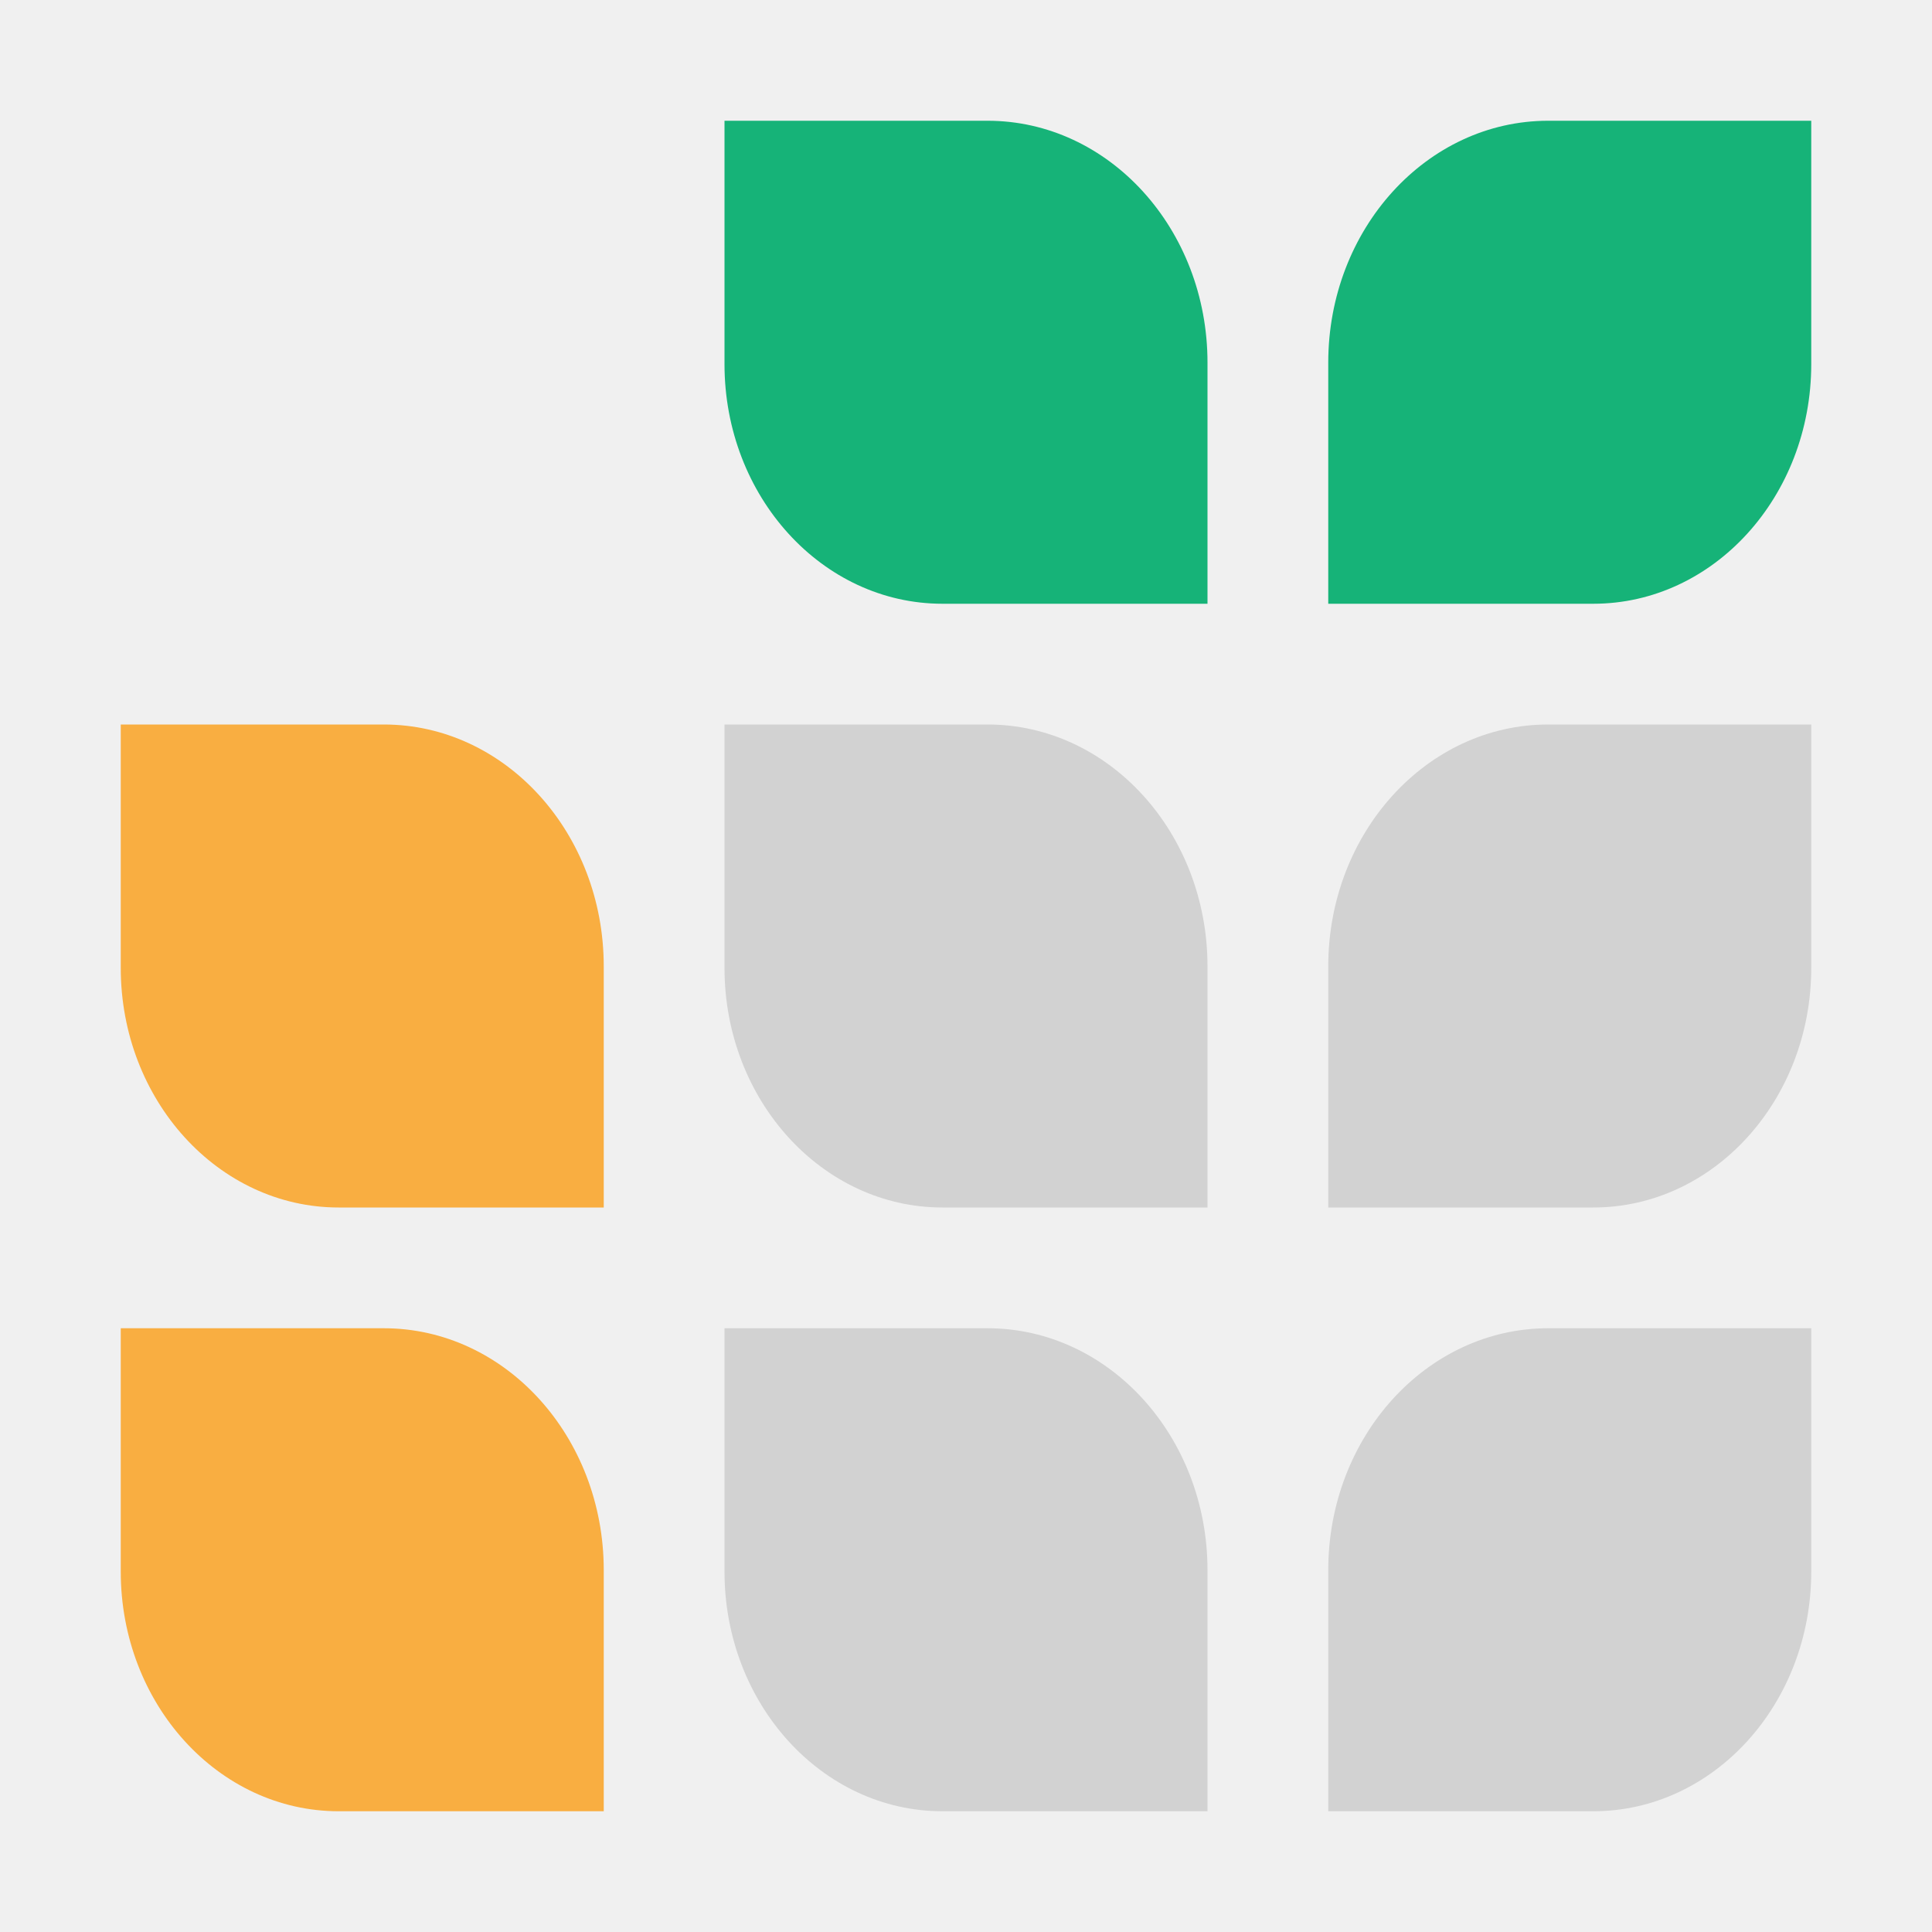
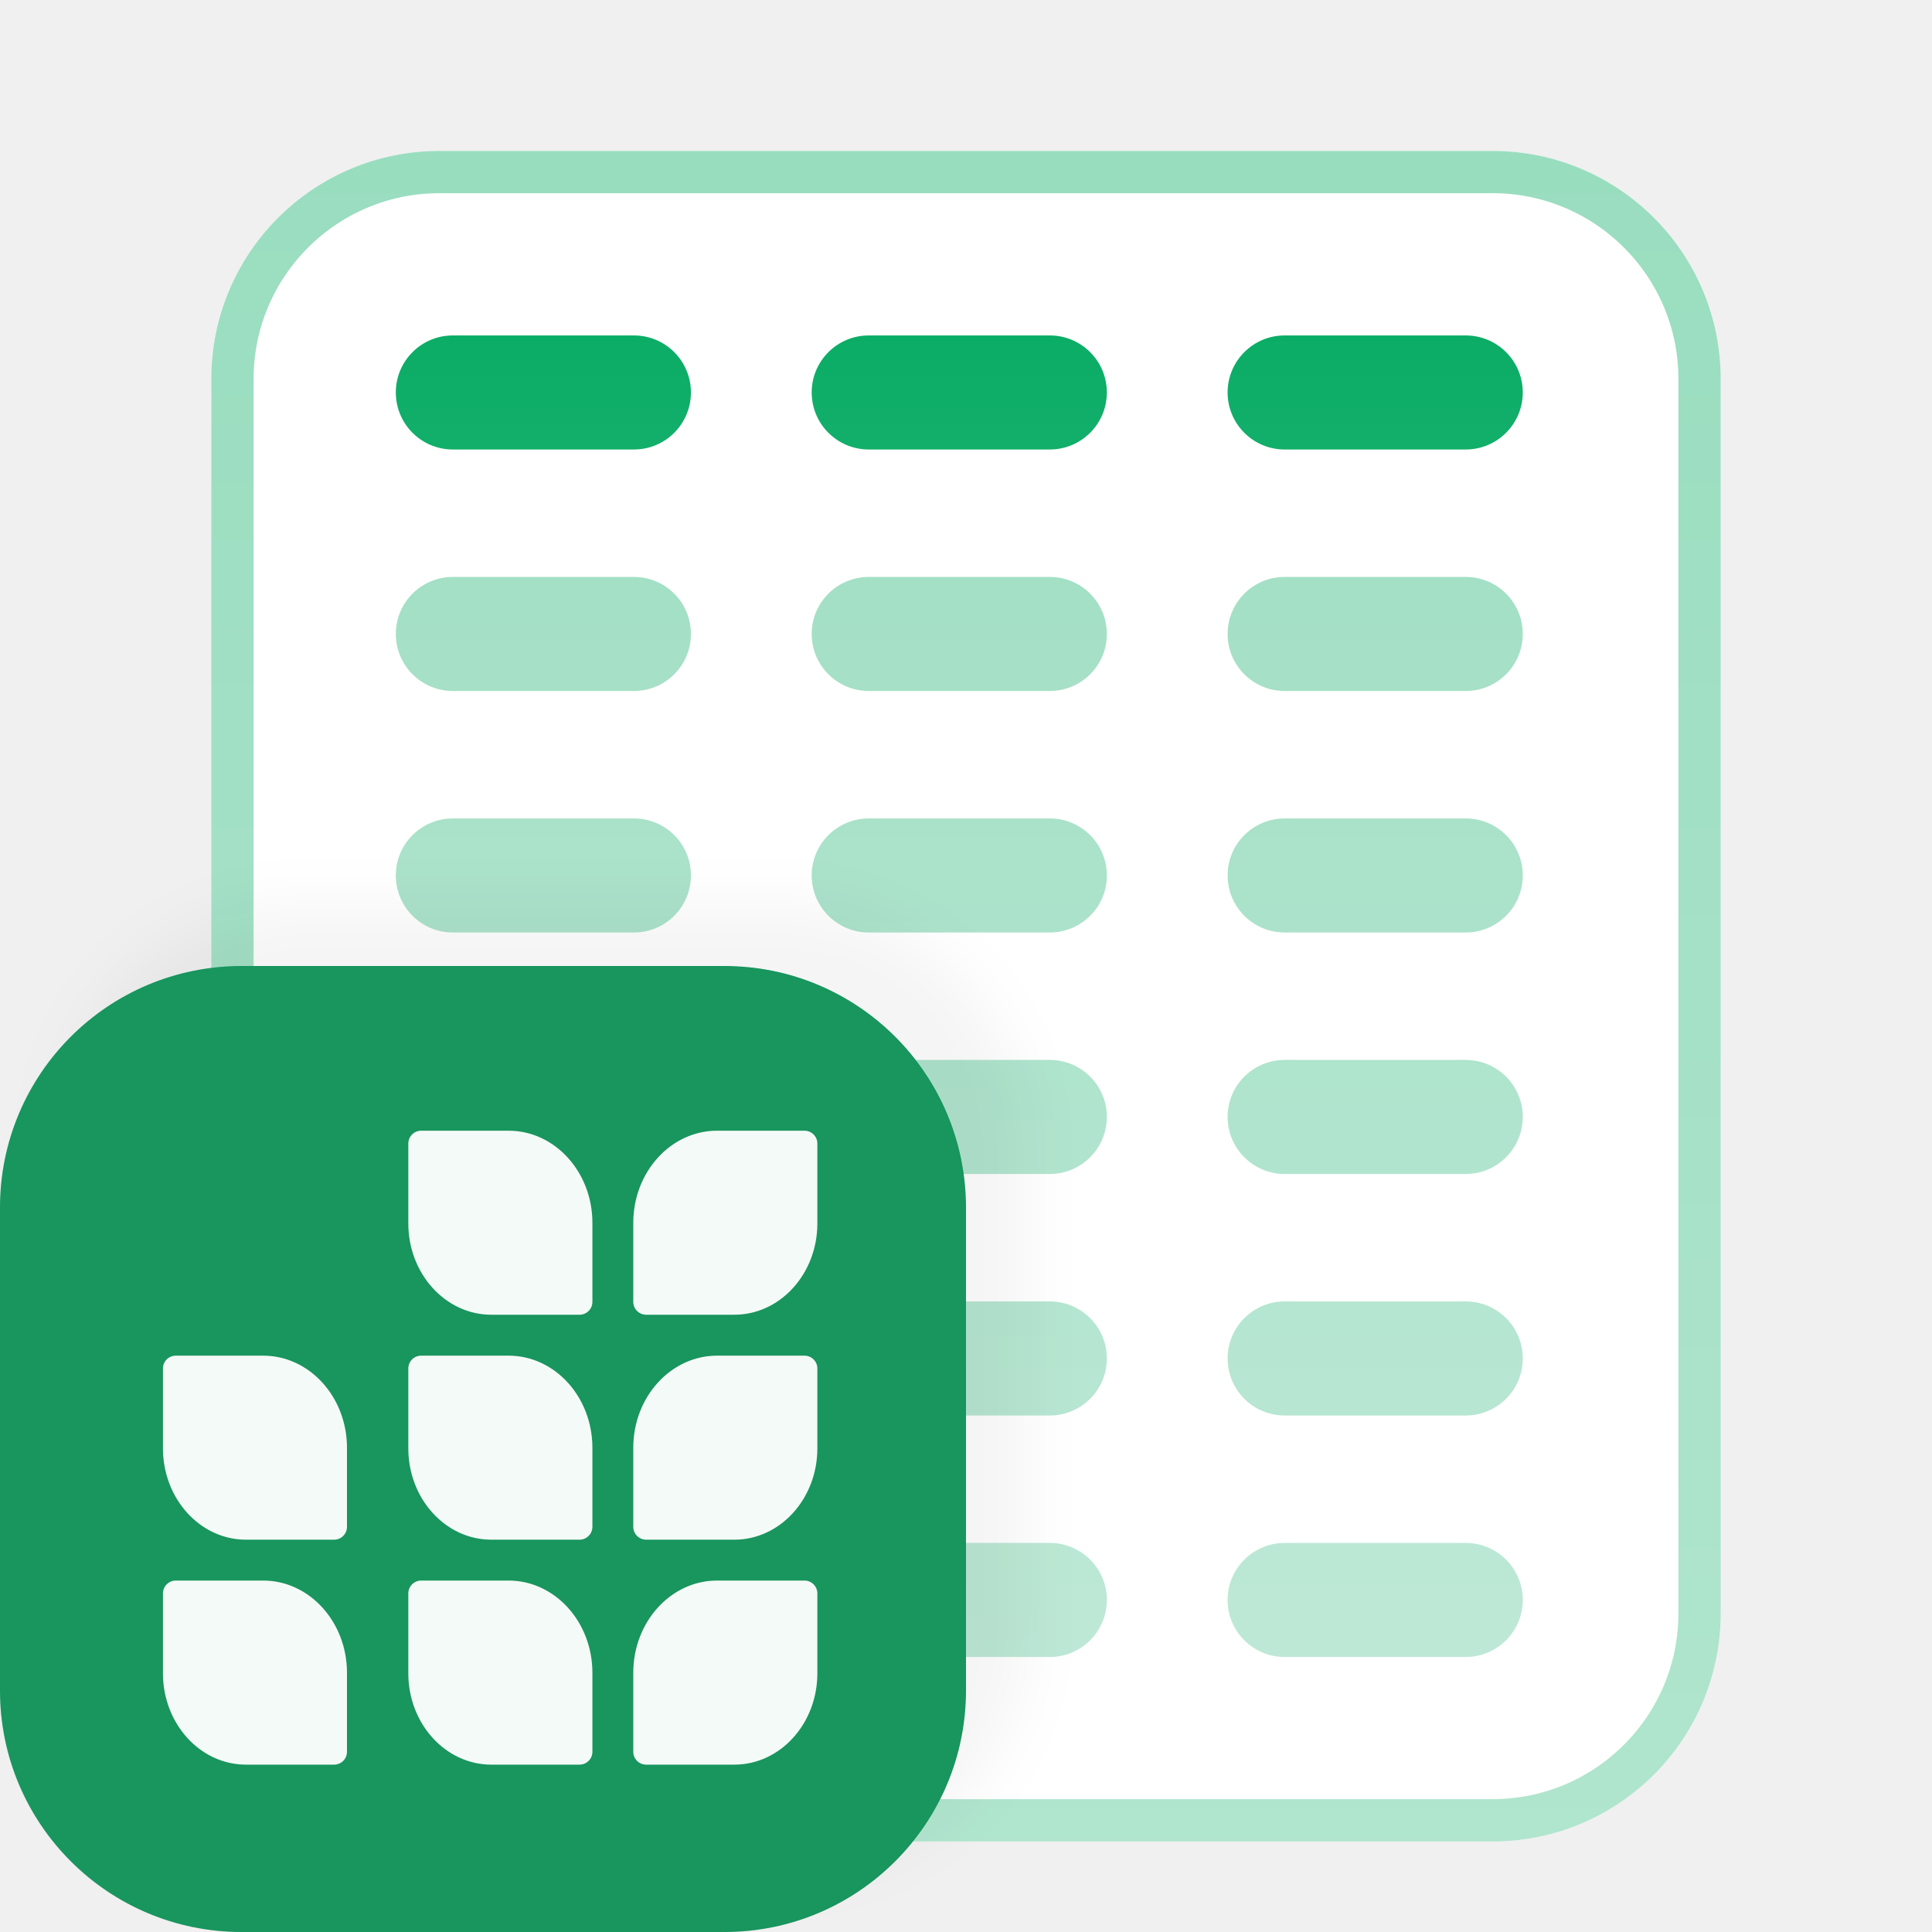
- <svg xmlns="http://www.w3.org/2000/svg" width="32" height="32" viewBox="0 0 32 32" version="1.1">
-   <g id="grist-logo-icon-transparent" stroke="none" stroke-width="1" fill="none" fill-rule="evenodd">
-     <g id="Group" transform="translate(2, 2)" fill-rule="nonzero">
-       <path d="M28,0 L23.643,0 C21.632,0 20,1.795 20,4.007 L20,8 L24.391,8 C26.383,8 28,6.221 28,4.031 L28,0 Z" id="Path" fill="#16B378" />
-       <path d="M18,0 L13.643,0 C11.632,0 10,1.795 10,4.007 L10,8 L14.391,8 C16.383,8 18,6.221 18,4.031 L18,0 Z" id="Path" fill="#16B378" transform="translate(14, 4) scale(-1, 1) translate(-14, -4) " />
-       <path d="M8,10 L3.643,10 C1.632,10 0,11.795 0,14.007 L0,18 L4.391,18 C6.383,18 8,16.221 8,14.031 L8,10 Z" id="Path" fill="#F9AE41" transform="translate(4, 14) scale(-1, 1) translate(-4, -14) " />
-       <path d="M8,20 L3.643,20 C1.632,20 0,21.795 0,24.007 L0,28 L4.391,28 C6.383,28 8,26.221 8,24.031 L8,20 Z" id="Path" fill="#F9AE41" transform="translate(4, 24) scale(-1, 1) translate(-4, -24) " />
-       <path d="M18,10 L13.643,10 C11.632,10 10,11.795 10,14.007 L10,18 L14.391,18 C16.383,18 18,16.221 18,14.031 L18,10 Z" id="Path" fill="#D2D2D2" transform="translate(14, 14) scale(-1, 1) translate(-14, -14) " />
-       <path d="M28,10 L23.643,10 C21.632,10 20,11.795 20,14.007 L20,18 L24.391,18 C26.383,18 28,16.221 28,14.031 L28,10 Z" id="Path" fill="#D2D2D2" />
-       <path d="M18,20 L13.643,20 C11.632,20 10,21.795 10,24.007 L10,28 L14.391,28 C16.383,28 18,26.221 18,24.031 L18,20 Z" id="Path" fill="#D2D2D2" transform="translate(14, 24) scale(-1, 1) translate(-14, -24) " />
-       <path d="M28,20 L23.643,20 C21.632,20 20,21.795 20,24.007 L20,28 L24.391,28 C26.383,28 28,26.221 28,24.031 L28,20 Z" id="Path" fill="#D2D2D2" />
-     </g>
+ <svg xmlns="http://www.w3.org/2000/svg" width="32" height="32" viewBox="0 0 32 32" fill="none">
+   <g clip-path="url(#clip0_6603_3411)">
+     <rect x="3.5" y="2.5" width="25" height="28" rx="3.778" fill="white" />
+     <path fill-rule="evenodd" clip-rule="evenodd" d="M6.556 6.5C6.556 5.979 6.978 5.556 7.5 5.556L10.5 5.556C11.022 5.556 11.444 5.979 11.444 6.5C11.444 7.022 11.022 7.445 10.5 7.445L7.5 7.445C6.978 7.445 6.556 7.022 6.556 6.5Z" fill="#00A95F" />
+     <path fill-rule="evenodd" clip-rule="evenodd" d="M6.556 10.5C6.556 9.979 6.978 9.556 7.5 9.556L10.5 9.556C11.022 9.556 11.444 9.979 11.444 10.5C11.444 11.022 11.022 11.445 10.5 11.445H7.5C6.978 11.445 6.556 11.022 6.556 10.5Z" fill="#00A95F" fill-opacity="0.4" />
+     <path fill-rule="evenodd" clip-rule="evenodd" d="M6.556 14.5C6.556 13.979 6.978 13.556 7.5 13.556L10.5 13.556C11.022 13.556 11.444 13.979 11.444 14.5C11.444 15.022 11.022 15.445 10.5 15.445H7.5C6.978 15.445 6.556 15.022 6.556 14.5Z" fill="#00A95F" fill-opacity="0.4" />
+     <path fill-rule="evenodd" clip-rule="evenodd" d="M6.556 18.5C6.556 17.979 6.978 17.556 7.5 17.556H10.5C11.022 17.556 11.444 17.979 11.444 18.5C11.444 19.022 11.022 19.445 10.5 19.445H7.5C6.978 19.445 6.556 19.022 6.556 18.5Z" fill="#00A95F" fill-opacity="0.4" />
+     <path fill-rule="evenodd" clip-rule="evenodd" d="M6.556 22.5C6.556 21.979 6.978 21.556 7.5 21.556H10.5C11.022 21.556 11.444 21.979 11.444 22.5C11.444 23.022 11.022 23.445 10.5 23.445H7.5C6.978 23.445 6.556 23.022 6.556 22.5Z" fill="#00A95F" fill-opacity="0.4" />
+     <path fill-rule="evenodd" clip-rule="evenodd" d="M6.556 26.5C6.556 25.979 6.978 25.556 7.5 25.556H10.5C11.022 25.556 11.444 25.979 11.444 26.5C11.444 27.022 11.022 27.445 10.5 27.445H7.5C6.978 27.445 6.556 27.022 6.556 26.5Z" fill="#00A95F" fill-opacity="0.4" />
+     <path fill-rule="evenodd" clip-rule="evenodd" d="M13.444 6.5C13.444 5.979 13.867 5.556 14.389 5.556H17.389C17.91 5.556 18.333 5.979 18.333 6.5C18.333 7.022 17.91 7.445 17.389 7.445H14.389C13.867 7.445 13.444 7.022 13.444 6.5Z" fill="#00A95F" />
+     <path fill-rule="evenodd" clip-rule="evenodd" d="M13.444 10.5C13.444 9.979 13.867 9.556 14.389 9.556H17.389C17.91 9.556 18.333 9.979 18.333 10.5C18.333 11.022 17.91 11.445 17.389 11.445H14.389C13.867 11.445 13.444 11.022 13.444 10.5Z" fill="#00A95F" fill-opacity="0.4" />
+     <path fill-rule="evenodd" clip-rule="evenodd" d="M13.444 14.5C13.444 13.979 13.867 13.556 14.389 13.556H17.389C17.91 13.556 18.333 13.979 18.333 14.5C18.333 15.022 17.91 15.445 17.389 15.445H14.389C13.867 15.445 13.444 15.022 13.444 14.5Z" fill="#00A95F" fill-opacity="0.4" />
+     <path fill-rule="evenodd" clip-rule="evenodd" d="M13.444 18.5C13.444 17.979 13.867 17.556 14.389 17.556H17.389C17.91 17.556 18.333 17.979 18.333 18.5C18.333 19.022 17.91 19.445 17.389 19.445H14.389C13.867 19.445 13.444 19.022 13.444 18.5Z" fill="#00A95F" fill-opacity="0.4" />
+     <path fill-rule="evenodd" clip-rule="evenodd" d="M13.444 22.5C13.444 21.979 13.867 21.556 14.389 21.556H17.389C17.91 21.556 18.333 21.979 18.333 22.5C18.333 23.022 17.91 23.445 17.389 23.445H14.389C13.867 23.445 13.444 23.022 13.444 22.5Z" fill="#00A95F" fill-opacity="0.4" />
+     <path fill-rule="evenodd" clip-rule="evenodd" d="M13.444 26.5C13.444 25.979 13.867 25.556 14.389 25.556H17.389C17.91 25.556 18.333 25.979 18.333 26.5C18.333 27.022 17.91 27.445 17.389 27.445H14.389C13.867 27.445 13.444 27.022 13.444 26.5Z" fill="#00A95F" fill-opacity="0.4" />
+     <path fill-rule="evenodd" clip-rule="evenodd" d="M20.333 6.5C20.333 5.979 20.756 5.556 21.277 5.556H24.277C24.799 5.556 25.222 5.979 25.222 6.5C25.222 7.022 24.799 7.445 24.277 7.445H21.277C20.756 7.445 20.333 7.022 20.333 6.5Z" fill="#00A95F" />
+     <path fill-rule="evenodd" clip-rule="evenodd" d="M20.333 10.5C20.333 9.979 20.756 9.556 21.277 9.556H24.277C24.799 9.556 25.222 9.979 25.222 10.5C25.222 11.022 24.799 11.445 24.277 11.445H21.277C20.756 11.445 20.333 11.022 20.333 10.5Z" fill="#00A95F" fill-opacity="0.4" />
+     <path fill-rule="evenodd" clip-rule="evenodd" d="M20.333 14.5C20.333 13.979 20.756 13.556 21.277 13.556H24.277C24.799 13.556 25.222 13.979 25.222 14.5C25.222 15.022 24.799 15.445 24.277 15.445H21.277C20.756 15.445 20.333 15.022 20.333 14.5Z" fill="#00A95F" fill-opacity="0.4" />
+     <path fill-rule="evenodd" clip-rule="evenodd" d="M20.333 18.5C20.333 17.979 20.756 17.556 21.277 17.556H24.277C24.799 17.556 25.222 17.979 25.222 18.5C25.222 19.022 24.799 19.445 24.277 19.445H21.277C20.756 19.445 20.333 19.022 20.333 18.5Z" fill="#00A95F" fill-opacity="0.4" />
+     <path fill-rule="evenodd" clip-rule="evenodd" d="M20.333 22.5C20.333 21.979 20.756 21.556 21.277 21.556H24.277C24.799 21.556 25.222 21.979 25.222 22.5C25.222 23.022 24.799 23.445 24.277 23.445H21.277C20.756 23.445 20.333 23.022 20.333 22.5Z" fill="#00A95F" fill-opacity="0.4" />
+     <path fill-rule="evenodd" clip-rule="evenodd" d="M20.333 26.5C20.333 25.979 20.756 25.556 21.277 25.556H24.277C24.799 25.556 25.222 25.979 25.222 26.5C25.222 27.022 24.799 27.445 24.277 27.445H21.277C20.756 27.445 20.333 27.022 20.333 26.5Z" fill="#00A95F" fill-opacity="0.4" />
+     <rect x="3.5" y="2.5" width="25" height="28" fill="url(#paint0_linear_6603_3411)" fill-opacity="0.4" />
  </g>
+   <rect x="3.85" y="2.85" width="24.3" height="27.3" rx="3.428" stroke="#99DDBF" stroke-width="0.7" />
+   <rect x="3.85" y="2.85" width="24.3" height="27.3" rx="3.428" stroke="url(#paint1_linear_6603_3411)" stroke-opacity="0.23" stroke-width="0.7" />
+   <g filter="url(#filter0_d_6603_3411)">
+     <rect y="16" width="16" height="16" rx="4" fill="#00894D" />
+     <rect y="16" width="16" height="16" rx="4" fill="white" fill-opacity="0.1" />
+     <path fill-rule="evenodd" clip-rule="evenodd" d="M2.699 22.666C2.699 22.549 2.794 22.454 2.912 22.454H4.359C5.125 22.454 5.747 23.138 5.747 23.98V25.289C5.747 25.407 5.652 25.502 5.534 25.502H4.074C3.315 25.502 2.699 24.824 2.699 23.989V22.666Z" fill="white" fill-opacity="0.95" />
+     <path fill-rule="evenodd" clip-rule="evenodd" d="M2.699 26.392C2.699 26.275 2.794 26.179 2.912 26.179H4.359C5.125 26.179 5.747 26.864 5.747 27.706V29.015C5.747 29.133 5.652 29.228 5.534 29.228H4.074C3.315 29.228 2.699 28.55 2.699 27.715V26.392Z" fill="white" fill-opacity="0.95" />
+     <path fill-rule="evenodd" clip-rule="evenodd" d="M13.538 18.941C13.538 18.823 13.442 18.728 13.325 18.728H11.877C11.111 18.728 10.489 19.412 10.489 20.255V21.563C10.489 21.681 10.585 21.776 10.702 21.776H12.163C12.922 21.776 13.538 21.098 13.538 20.264V18.941Z" fill="white" fill-opacity="0.95" />
+     <path fill-rule="evenodd" clip-rule="evenodd" d="M6.763 18.941C6.763 18.823 6.859 18.728 6.976 18.728H8.424C9.19 18.728 9.812 19.412 9.812 20.255V21.563C9.812 21.681 9.716 21.776 9.599 21.776H8.138C7.379 21.776 6.763 21.098 6.763 20.264V18.941Z" fill="white" fill-opacity="0.95" />
+     <path fill-rule="evenodd" clip-rule="evenodd" d="M6.763 22.666C6.763 22.549 6.859 22.454 6.976 22.454H8.424C9.19 22.454 9.812 23.138 9.812 23.98V25.289C9.812 25.407 9.716 25.502 9.599 25.502H8.138C7.379 25.502 6.763 24.824 6.763 23.989V22.666Z" fill="white" fill-opacity="0.95" />
+     <path fill-rule="evenodd" clip-rule="evenodd" d="M13.538 22.666C13.538 22.549 13.442 22.454 13.325 22.454H11.877C11.111 22.454 10.489 23.138 10.489 23.98V25.289C10.489 25.407 10.585 25.502 10.702 25.502H12.163C12.922 25.502 13.538 24.824 13.538 23.989V22.666Z" fill="white" fill-opacity="0.95" />
+     <path fill-rule="evenodd" clip-rule="evenodd" d="M6.763 26.392C6.763 26.275 6.859 26.179 6.976 26.179H8.424C9.19 26.179 9.812 26.864 9.812 27.706V29.015C9.812 29.133 9.716 29.228 9.599 29.228H8.138C7.379 29.228 6.763 28.55 6.763 27.715V26.392Z" fill="white" fill-opacity="0.95" />
+     <path fill-rule="evenodd" clip-rule="evenodd" d="M13.538 26.392C13.538 26.275 13.442 26.179 13.325 26.179H11.877C11.111 26.179 10.489 26.864 10.489 27.706V29.015C10.489 29.133 10.585 29.228 10.702 29.228H12.163C12.922 29.228 13.538 28.55 13.538 27.715V26.392Z" fill="white" fill-opacity="0.95" />
+   </g>
+   <defs>
+     <filter id="filter0_d_6603_3411" x="0" y="14" width="18" height="18" filterUnits="userSpaceOnUse" color-interpolation-filters="sRGB">
+       <feFlood flood-opacity="0" result="BackgroundImageFix" />
+       <feColorMatrix in="SourceAlpha" type="matrix" values="0 0 0 0 0 0 0 0 0 0 0 0 0 0 0 0 0 0 127 0" result="hardAlpha" />
+       <feOffset dx="1" dy="-1" />
+       <feGaussianBlur stdDeviation="0.5" />
+       <feComposite in2="hardAlpha" operator="out" />
+       <feColorMatrix type="matrix" values="0 0 0 0 0 0 0 0 0 0 0 0 0 0 0 0 0 0 0.04 0" />
+       <feBlend mode="normal" in2="BackgroundImageFix" result="effect1_dropShadow_6603_3411" />
+       <feBlend mode="normal" in="SourceGraphic" in2="effect1_dropShadow_6603_3411" result="shape" />
+     </filter>
+     <linearGradient id="paint0_linear_6603_3411" x1="16" y1="2.5" x2="16" y2="30.5" gradientUnits="userSpaceOnUse">
+       <stop stop-color="white" stop-opacity="0" />
+       <stop offset="1" stop-color="white" />
+     </linearGradient>
+     <linearGradient id="paint1_linear_6603_3411" x1="16" y1="2.5" x2="16" y2="30.5" gradientUnits="userSpaceOnUse">
+       <stop stop-color="white" stop-opacity="0" />
+       <stop offset="1" stop-color="white" />
+     </linearGradient>
+     <clipPath id="clip0_6603_3411">
+       <rect x="3.5" y="2.5" width="25" height="28" rx="3.778" fill="white" />
+     </clipPath>
+   </defs>
</svg>
